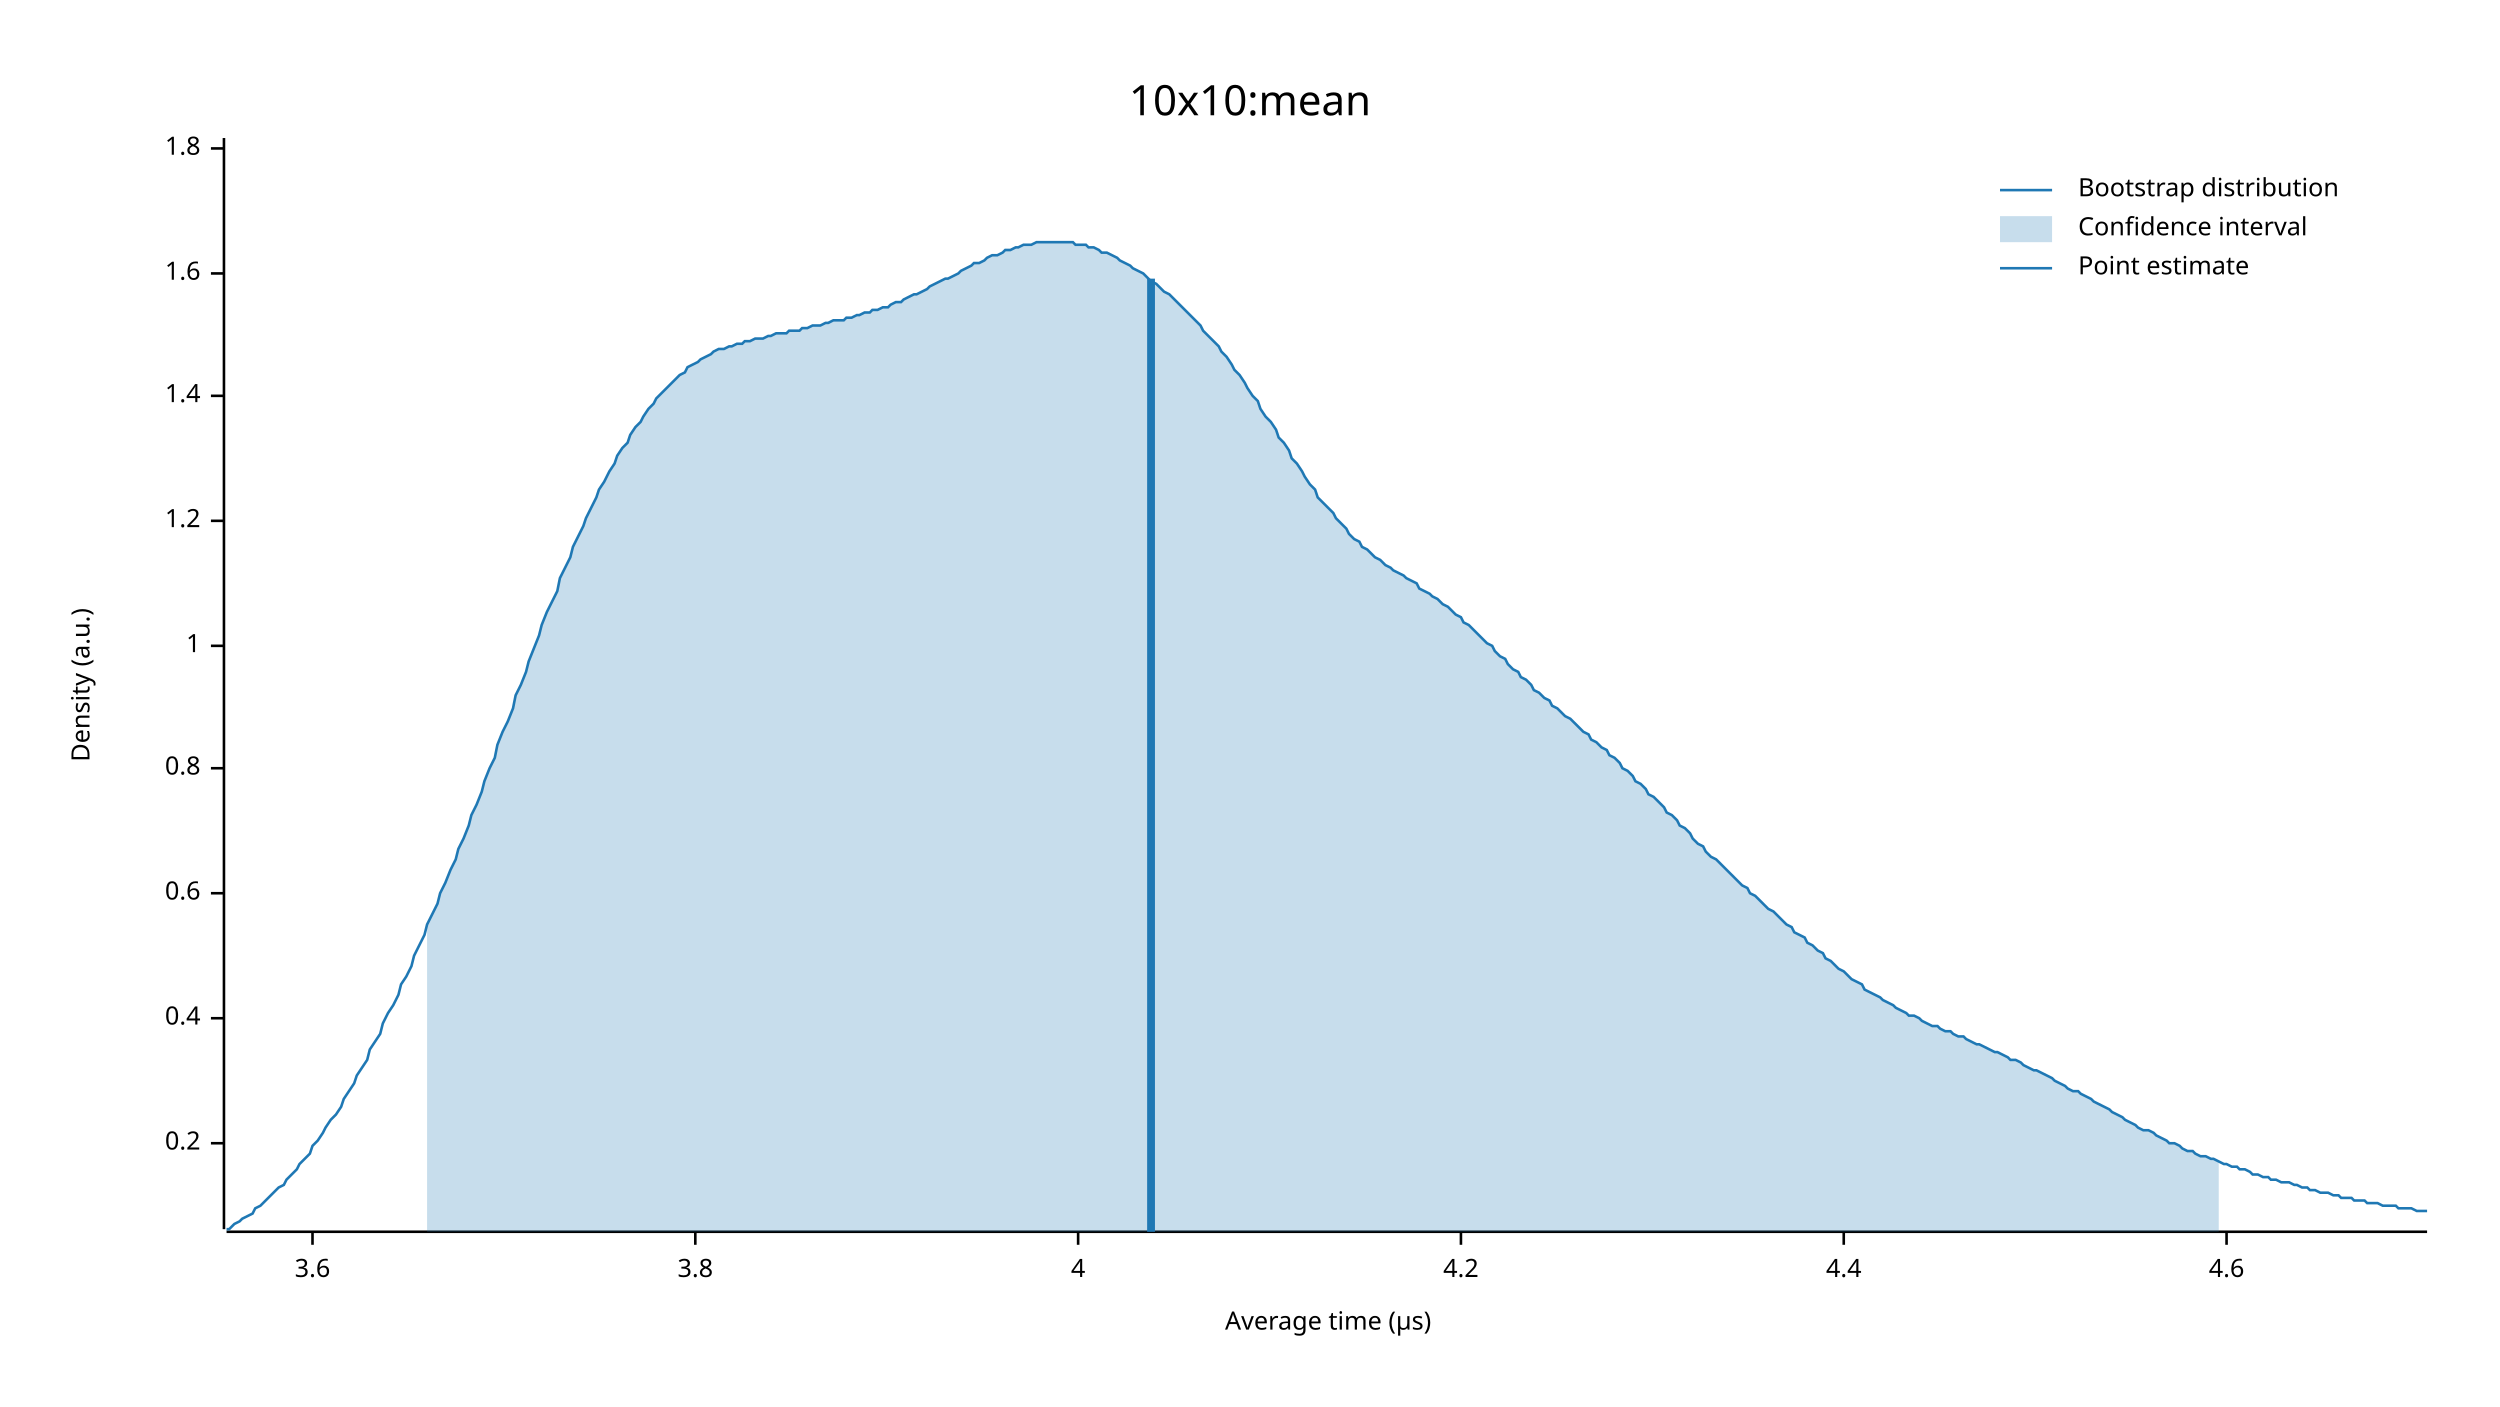
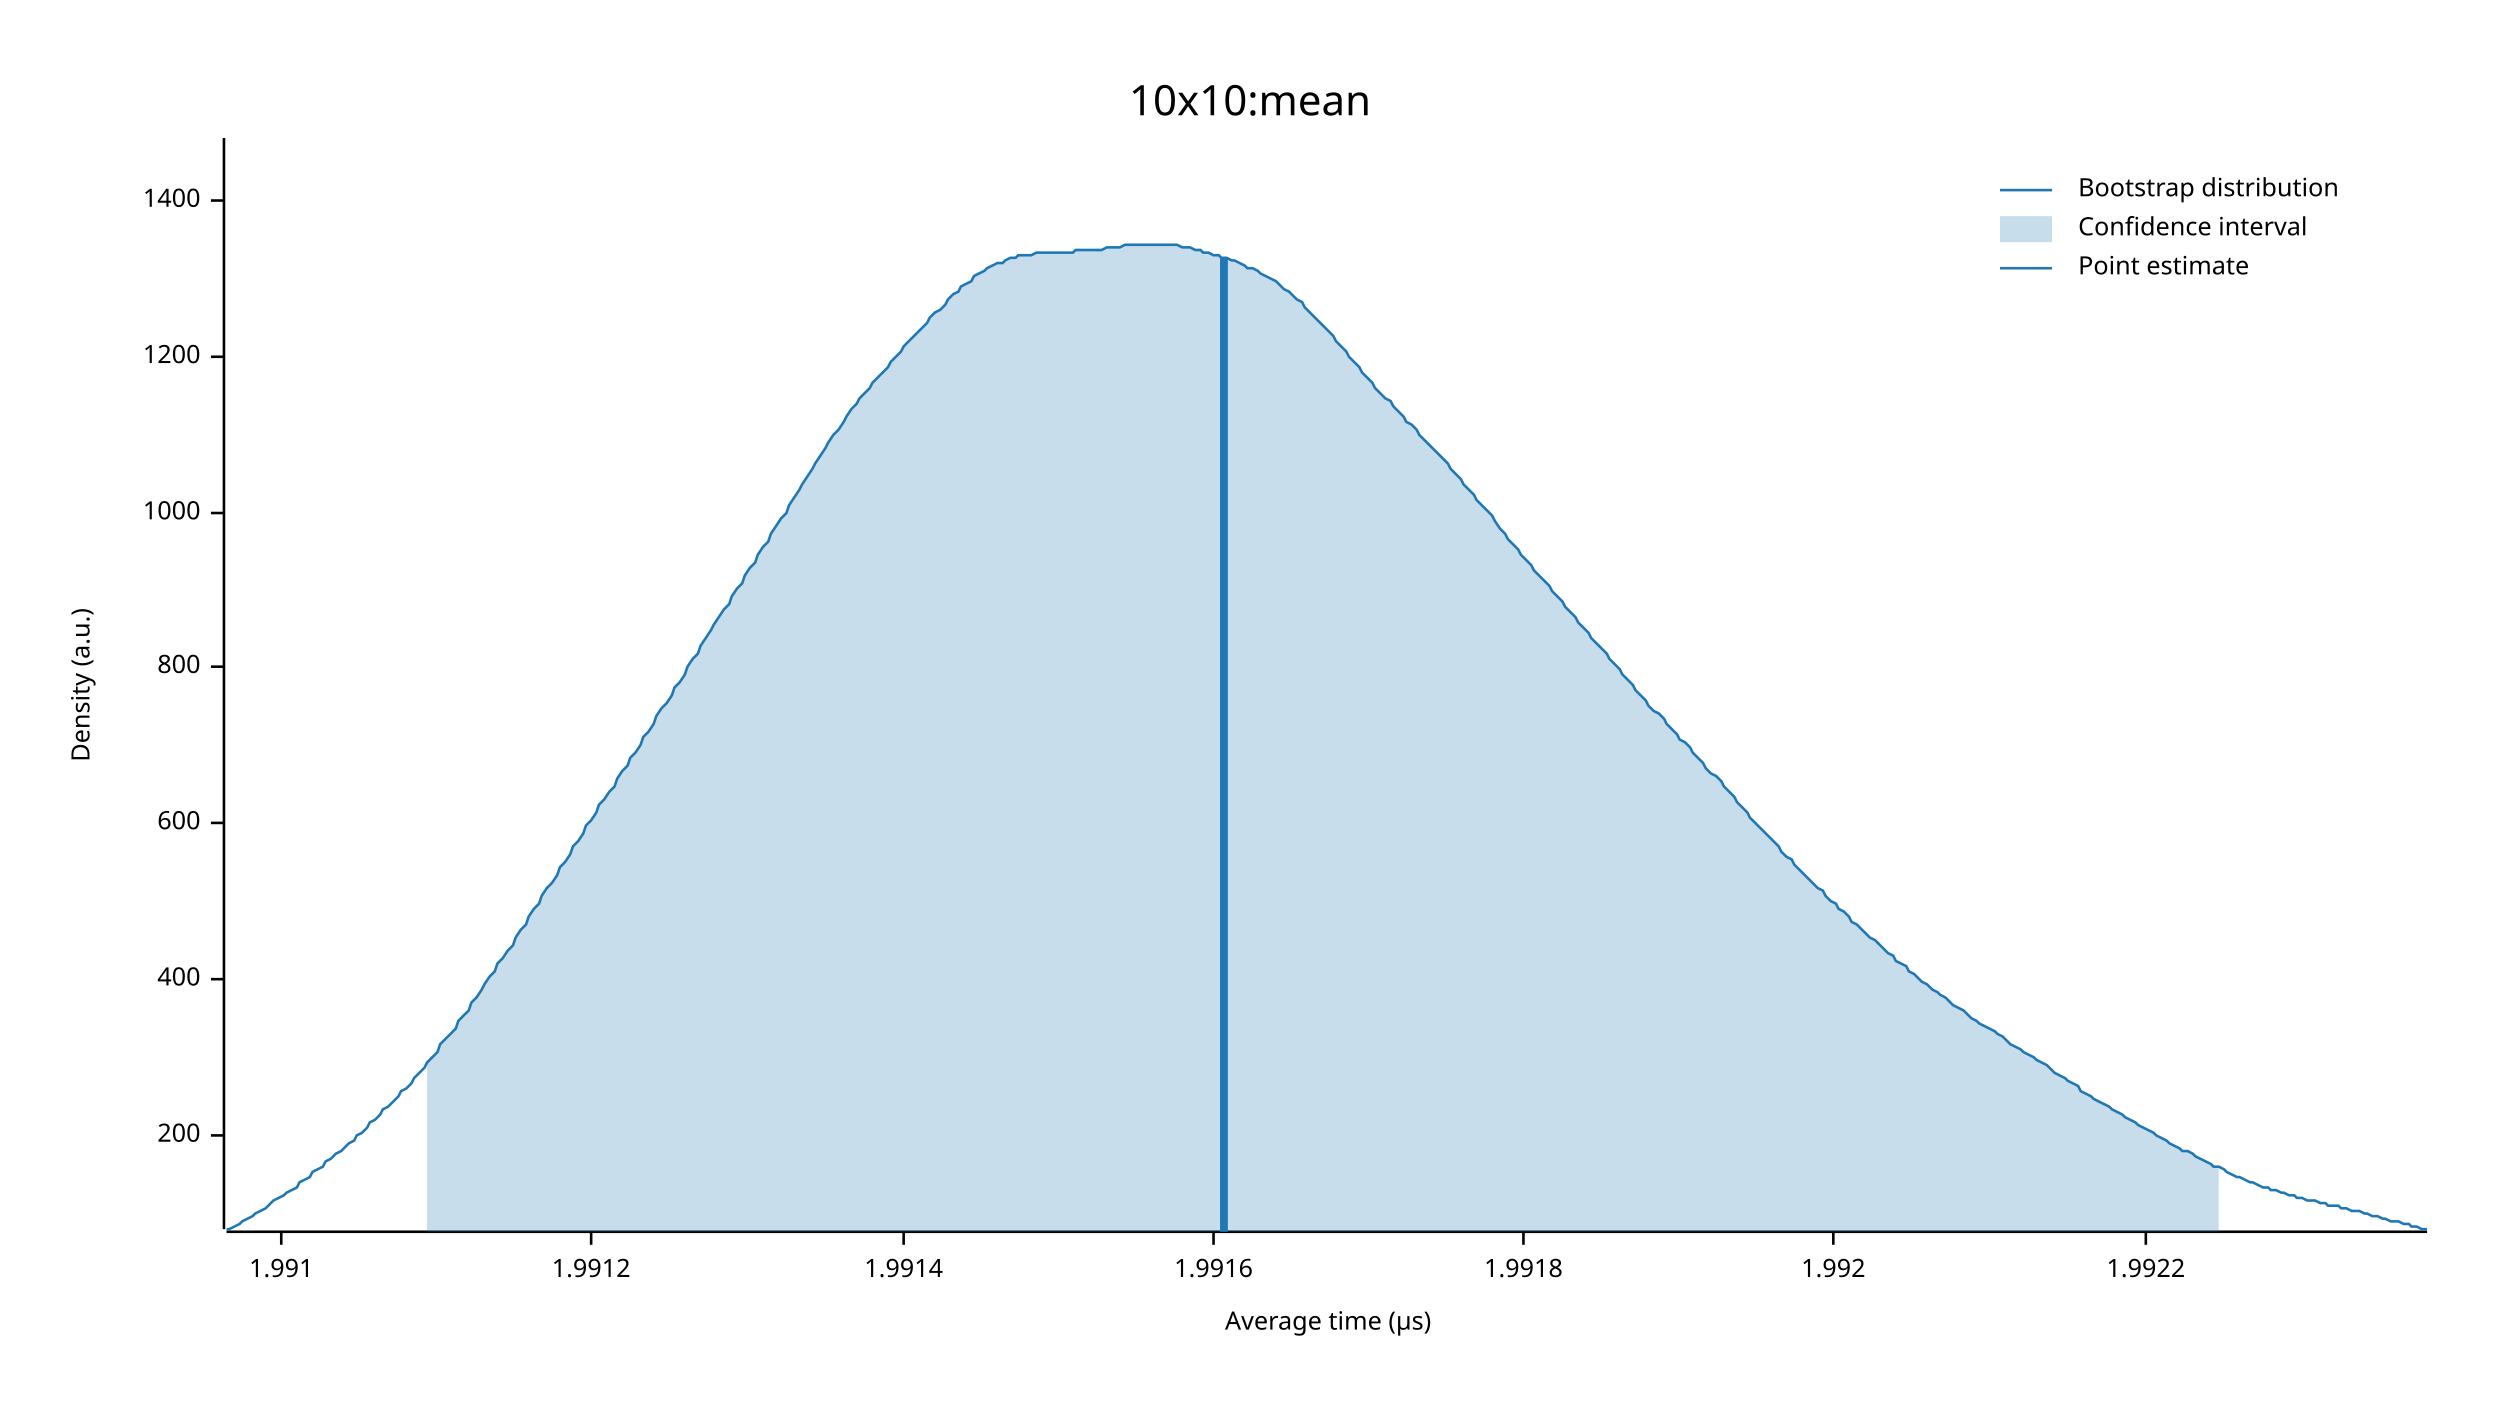
<svg xmlns="http://www.w3.org/2000/svg" width="960" height="540" viewBox="0 0 960 540">
  <text x="480" y="32" dy="0.76em" text-anchor="middle" font-family="sans-serif" font-size="16.129" opacity="1" fill="#000000">
10x10:mean
</text>
  <text x="27" y="263" dy="0.76em" text-anchor="middle" font-family="sans-serif" font-size="9.677" opacity="1" fill="#000000" transform="rotate(270, 27, 263)">
Density (a.u.)
</text>
  <text x="510" y="513" dy="-0.5ex" text-anchor="middle" font-family="sans-serif" font-size="9.677" opacity="1" fill="#000000">
Average time (µs)
</text>
  <polyline fill="none" opacity="1" stroke="#000000" stroke-width="1" points="86,53 86,472 " />
-   <text x="77" y="439" dy="0.5ex" text-anchor="end" font-family="sans-serif" font-size="9.677" opacity="1" fill="#000000">
- 0.2
+   <text x="77" y="436" dy="0.5ex" text-anchor="end" font-family="sans-serif" font-size="9.677" opacity="1" fill="#000000">
+ 200
</text>
-   <polyline fill="none" opacity="1" stroke="#000000" stroke-width="1" points="81,439 86,439 " />
-   <text x="77" y="391" dy="0.5ex" text-anchor="end" font-family="sans-serif" font-size="9.677" opacity="1" fill="#000000">
- 0.4
+   <polyline fill="none" opacity="1" stroke="#000000" stroke-width="1" points="81,436 86,436 " />
+   <text x="77" y="376" dy="0.5ex" text-anchor="end" font-family="sans-serif" font-size="9.677" opacity="1" fill="#000000">
+ 400
</text>
-   <polyline fill="none" opacity="1" stroke="#000000" stroke-width="1" points="81,391 86,391 " />
-   <text x="77" y="343" dy="0.5ex" text-anchor="end" font-family="sans-serif" font-size="9.677" opacity="1" fill="#000000">
- 0.6
+   <polyline fill="none" opacity="1" stroke="#000000" stroke-width="1" points="81,376 86,376 " />
+   <text x="77" y="316" dy="0.5ex" text-anchor="end" font-family="sans-serif" font-size="9.677" opacity="1" fill="#000000">
+ 600
</text>
-   <polyline fill="none" opacity="1" stroke="#000000" stroke-width="1" points="81,343 86,343 " />
-   <text x="77" y="295" dy="0.5ex" text-anchor="end" font-family="sans-serif" font-size="9.677" opacity="1" fill="#000000">
- 0.8
+   <polyline fill="none" opacity="1" stroke="#000000" stroke-width="1" points="81,316 86,316 " />
+   <text x="77" y="256" dy="0.5ex" text-anchor="end" font-family="sans-serif" font-size="9.677" opacity="1" fill="#000000">
+ 800
</text>
-   <polyline fill="none" opacity="1" stroke="#000000" stroke-width="1" points="81,295 86,295 " />
-   <text x="77" y="248" dy="0.5ex" text-anchor="end" font-family="sans-serif" font-size="9.677" opacity="1" fill="#000000">
- 1
+   <polyline fill="none" opacity="1" stroke="#000000" stroke-width="1" points="81,256 86,256 " />
+   <text x="77" y="197" dy="0.5ex" text-anchor="end" font-family="sans-serif" font-size="9.677" opacity="1" fill="#000000">
+ 1000
</text>
-   <polyline fill="none" opacity="1" stroke="#000000" stroke-width="1" points="81,248 86,248 " />
-   <text x="77" y="200" dy="0.5ex" text-anchor="end" font-family="sans-serif" font-size="9.677" opacity="1" fill="#000000">
- 1.2
+   <polyline fill="none" opacity="1" stroke="#000000" stroke-width="1" points="81,197 86,197 " />
+   <text x="77" y="137" dy="0.5ex" text-anchor="end" font-family="sans-serif" font-size="9.677" opacity="1" fill="#000000">
+ 1200
</text>
-   <polyline fill="none" opacity="1" stroke="#000000" stroke-width="1" points="81,200 86,200 " />
-   <text x="77" y="152" dy="0.5ex" text-anchor="end" font-family="sans-serif" font-size="9.677" opacity="1" fill="#000000">
- 1.4
+   <polyline fill="none" opacity="1" stroke="#000000" stroke-width="1" points="81,137 86,137 " />
+   <text x="77" y="77" dy="0.5ex" text-anchor="end" font-family="sans-serif" font-size="9.677" opacity="1" fill="#000000">
+ 1400
</text>
-   <polyline fill="none" opacity="1" stroke="#000000" stroke-width="1" points="81,152 86,152 " />
-   <text x="77" y="105" dy="0.5ex" text-anchor="end" font-family="sans-serif" font-size="9.677" opacity="1" fill="#000000">
- 1.6
+   <polyline fill="none" opacity="1" stroke="#000000" stroke-width="1" points="81,77 86,77 " />
+   <polyline fill="none" opacity="1" stroke="#000000" stroke-width="1" points="87,473 932,473 " />
+   <text x="108" y="483" dy="0.76em" text-anchor="middle" font-family="sans-serif" font-size="9.677" opacity="1" fill="#000000">
+ 1.991
</text>
-   <polyline fill="none" opacity="1" stroke="#000000" stroke-width="1" points="81,105 86,105 " />
-   <text x="77" y="57" dy="0.5ex" text-anchor="end" font-family="sans-serif" font-size="9.677" opacity="1" fill="#000000">
- 1.8
+   <polyline fill="none" opacity="1" stroke="#000000" stroke-width="1" points="108,473 108,478 " />
+   <text x="227" y="483" dy="0.76em" text-anchor="middle" font-family="sans-serif" font-size="9.677" opacity="1" fill="#000000">
+ 1.9912
</text>
-   <polyline fill="none" opacity="1" stroke="#000000" stroke-width="1" points="81,57 86,57 " />
-   <polyline fill="none" opacity="1" stroke="#000000" stroke-width="1" points="87,473 932,473 " />
-   <text x="120" y="483" dy="0.76em" text-anchor="middle" font-family="sans-serif" font-size="9.677" opacity="1" fill="#000000">
- 3.6
+   <polyline fill="none" opacity="1" stroke="#000000" stroke-width="1" points="227,473 227,478 " />
+   <text x="347" y="483" dy="0.76em" text-anchor="middle" font-family="sans-serif" font-size="9.677" opacity="1" fill="#000000">
+ 1.9914
</text>
-   <polyline fill="none" opacity="1" stroke="#000000" stroke-width="1" points="120,473 120,478 " />
-   <text x="267" y="483" dy="0.76em" text-anchor="middle" font-family="sans-serif" font-size="9.677" opacity="1" fill="#000000">
- 3.8
+   <polyline fill="none" opacity="1" stroke="#000000" stroke-width="1" points="347,473 347,478 " />
+   <text x="466" y="483" dy="0.76em" text-anchor="middle" font-family="sans-serif" font-size="9.677" opacity="1" fill="#000000">
+ 1.9916
</text>
-   <polyline fill="none" opacity="1" stroke="#000000" stroke-width="1" points="267,473 267,478 " />
-   <text x="414" y="483" dy="0.76em" text-anchor="middle" font-family="sans-serif" font-size="9.677" opacity="1" fill="#000000">
- 4
+   <polyline fill="none" opacity="1" stroke="#000000" stroke-width="1" points="466,473 466,478 " />
+   <text x="585" y="483" dy="0.76em" text-anchor="middle" font-family="sans-serif" font-size="9.677" opacity="1" fill="#000000">
+ 1.9918
</text>
-   <polyline fill="none" opacity="1" stroke="#000000" stroke-width="1" points="414,473 414,478 " />
-   <text x="561" y="483" dy="0.76em" text-anchor="middle" font-family="sans-serif" font-size="9.677" opacity="1" fill="#000000">
- 4.2
+   <polyline fill="none" opacity="1" stroke="#000000" stroke-width="1" points="585,473 585,478 " />
+   <text x="704" y="483" dy="0.76em" text-anchor="middle" font-family="sans-serif" font-size="9.677" opacity="1" fill="#000000">
+ 1.992
</text>
-   <polyline fill="none" opacity="1" stroke="#000000" stroke-width="1" points="561,473 561,478 " />
-   <text x="708" y="483" dy="0.76em" text-anchor="middle" font-family="sans-serif" font-size="9.677" opacity="1" fill="#000000">
- 4.4
+   <polyline fill="none" opacity="1" stroke="#000000" stroke-width="1" points="704,473 704,478 " />
+   <text x="824" y="483" dy="0.76em" text-anchor="middle" font-family="sans-serif" font-size="9.677" opacity="1" fill="#000000">
+ 1.9922
</text>
-   <polyline fill="none" opacity="1" stroke="#000000" stroke-width="1" points="708,473 708,478 " />
-   <text x="855" y="483" dy="0.76em" text-anchor="middle" font-family="sans-serif" font-size="9.677" opacity="1" fill="#000000">
- 4.6
- </text>
-   <polyline fill="none" opacity="1" stroke="#000000" stroke-width="1" points="855,473 855,478 " />
-   <polyline fill="none" opacity="1" stroke="#1F78B4" stroke-width="1" points="87,472 88,472 90,470 92,469 93,468 95,467 97,466 98,464 100,463 102,461 103,460 105,458 107,456 109,455 110,453 112,451 114,449 115,447 117,445 119,443 120,440 122,438 124,435 125,433 127,430 129,428 131,425 132,422 134,419 136,416 137,413 139,410 141,407 142,403 144,400 146,397 147,393 149,389 151,386 153,382 154,378 156,375 158,371 159,367 161,363 163,359 164,355 166,351 168,347 169,343 171,339 173,334 175,330 176,326 178,322 180,317 181,313 183,309 185,304 186,300 188,295 190,291 191,286 193,281 195,277 197,272 198,267 200,263 202,258 203,254 205,249 207,244 208,240 210,235 212,231 214,227 215,222 217,218 219,214 220,210 222,206 224,202 225,199 227,195 229,191 230,188 232,185 234,181 236,178 237,175 239,172 241,170 242,167 244,164 246,162 247,160 249,157 251,155 252,153 254,151 256,149 258,147 259,146 261,144 263,143 264,141 266,140 268,139 269,138 271,137 273,136 274,135 276,134 278,134 280,133 281,133 283,132 285,132 286,131 288,131 290,130 291,130 293,130 295,129 296,129 298,128 300,128 302,128 303,127 305,127 307,127 308,126 310,126 312,125 313,125 315,125 317,124 318,124 320,123 322,123 324,123 325,122 327,122 329,121 330,121 332,120 334,120 335,119 337,119 339,118 341,118 342,117 344,116 346,116 347,115 349,114 351,113 352,113 354,112 356,111 357,110 359,109 361,108 363,107 364,107 366,106 368,105 369,104 371,103 373,102 374,101 376,101 378,100 379,99 381,98 383,98 385,97 386,96 388,96 390,95 391,95 393,94 395,94 396,94 398,93 400,93 401,93 403,93 405,93 407,93 408,93 410,93 412,93 413,94 415,94 417,94 418,95 420,95 422,96 423,97 425,97 427,98 429,99 430,100 432,101 434,102 435,103 437,104 439,105 440,106 442,108 444,109 445,110 447,112 449,113 451,115 452,116 454,118 456,120 457,121 459,123 461,125 462,127 464,129 466,131 468,133 469,135 471,137 473,140 474,142 476,144 478,147 479,149 481,152 483,154 484,157 486,160 488,162 490,165 491,168 493,170 495,173 496,176 498,178 500,181 501,183 503,186 505,188 506,191 508,193 510,195 512,197 513,199 515,201 517,203 518,205 520,207 522,208 523,210 525,211 527,213 528,214 530,215 532,217 534,218 535,219 537,220 539,221 540,222 542,223 544,224 545,226 547,227 549,228 550,229 552,230 554,232 556,233 557,234 559,236 561,237 562,239 564,240 566,242 567,243 569,245 571,247 573,248 574,250 576,252 578,253 579,255 581,257 583,258 584,260 586,261 588,263 589,265 591,266 593,268 595,269 596,271 598,272 600,274 601,275 603,276 605,278 606,279 608,281 610,282 611,284 613,285 615,287 617,288 618,290 620,291 622,293 623,295 625,296 627,298 628,300 630,301 632,303 633,305 635,306 637,308 639,310 640,312 642,313 644,315 645,317 647,318 649,320 650,322 652,324 654,325 655,327 657,329 659,330 661,332 662,333 664,335 666,337 667,338 669,340 671,341 672,343 674,344 676,346 677,347 679,349 681,350 683,352 684,353 686,355 688,356 689,358 691,359 693,360 694,362 696,363 698,365 700,366 701,368 703,369 705,371 706,372 708,373 710,375 711,376 713,377 715,378 716,380 718,381 720,382 722,383 723,384 725,385 727,386 728,387 730,388 732,389 733,390 735,390 737,391 738,392 740,393 742,394 744,394 745,395 747,396 749,396 750,397 752,398 754,398 755,399 757,400 759,401 760,401 762,402 764,403 766,404 767,404 769,405 771,406 772,407 774,407 776,408 777,409 779,410 781,411 782,411 784,412 786,413 788,414 789,415 791,416 793,417 794,418 796,419 798,419 799,420 801,421 803,422 804,423 806,424 808,425 810,426 811,427 813,428 815,429 816,430 818,431 820,432 821,433 823,434 825,434 827,435 828,436 830,437 832,438 833,439 835,439 837,440 838,441 840,442 842,442 843,443 845,444 847,444 849,445 850,445 852,446 854,447 855,447 857,448 859,448 860,449 862,449 864,450 865,451 867,451 869,452 871,452 872,453 874,453 876,454 877,454 879,454 881,455 882,455 884,456 886,456 887,457 889,457 891,458 893,458 894,458 896,459 898,459 899,460 901,460 903,460 904,461 906,461 908,461 909,462 911,462 913,462 915,463 916,463 918,463 920,463 921,464 923,464 925,464 926,464 928,465 930,465 932,465 " />
-   <polygon opacity="0.25" fill="#1F78B4" points="164,355 166,351 168,347 169,343 171,339 173,334 175,330 176,326 178,322 180,317 181,313 183,309 185,304 186,300 188,295 190,291 191,286 193,281 195,277 197,272 198,267 200,263 202,258 203,254 205,249 207,244 208,240 210,235 212,231 214,227 215,222 217,218 219,214 220,210 222,206 224,202 225,199 227,195 229,191 230,188 232,185 234,181 236,178 237,175 239,172 241,170 242,167 244,164 246,162 247,160 249,157 251,155 252,153 254,151 256,149 258,147 259,146 261,144 263,143 264,141 266,140 268,139 269,138 271,137 273,136 274,135 276,134 278,134 280,133 281,133 283,132 285,132 286,131 288,131 290,130 291,130 293,130 295,129 296,129 298,128 300,128 302,128 303,127 305,127 307,127 308,126 310,126 312,125 313,125 315,125 317,124 318,124 320,123 322,123 324,123 325,122 327,122 329,121 330,121 332,120 334,120 335,119 337,119 339,118 341,118 342,117 344,116 346,116 347,115 349,114 351,113 352,113 354,112 356,111 357,110 359,109 361,108 363,107 364,107 366,106 368,105 369,104 371,103 373,102 374,101 376,101 378,100 379,99 381,98 383,98 385,97 386,96 388,96 390,95 391,95 393,94 395,94 396,94 398,93 400,93 401,93 403,93 405,93 407,93 408,93 410,93 412,93 413,94 415,94 417,94 418,95 420,95 422,96 423,97 425,97 427,98 429,99 430,100 432,101 434,102 435,103 437,104 439,105 440,106 442,108 444,109 445,110 447,112 449,113 451,115 452,116 454,118 456,120 457,121 459,123 461,125 462,127 464,129 466,131 468,133 469,135 471,137 473,140 474,142 476,144 478,147 479,149 481,152 483,154 484,157 486,160 488,162 490,165 491,168 493,170 495,173 496,176 498,178 500,181 501,183 503,186 505,188 506,191 508,193 510,195 512,197 513,199 515,201 517,203 518,205 520,207 522,208 523,210 525,211 527,213 528,214 530,215 532,217 534,218 535,219 537,220 539,221 540,222 542,223 544,224 545,226 547,227 549,228 550,229 552,230 554,232 556,233 557,234 559,236 561,237 562,239 564,240 566,242 567,243 569,245 571,247 573,248 574,250 576,252 578,253 579,255 581,257 583,258 584,260 586,261 588,263 589,265 591,266 593,268 595,269 596,271 598,272 600,274 601,275 603,276 605,278 606,279 608,281 610,282 611,284 613,285 615,287 617,288 618,290 620,291 622,293 623,295 625,296 627,298 628,300 630,301 632,303 633,305 635,306 637,308 639,310 640,312 642,313 644,315 645,317 647,318 649,320 650,322 652,324 654,325 655,327 657,329 659,330 661,332 662,333 664,335 666,337 667,338 669,340 671,341 672,343 674,344 676,346 677,347 679,349 681,350 683,352 684,353 686,355 688,356 689,358 691,359 693,360 694,362 696,363 698,365 700,366 701,368 703,369 705,371 706,372 708,373 710,375 711,376 713,377 715,378 716,380 718,381 720,382 722,383 723,384 725,385 727,386 728,387 730,388 732,389 733,390 735,390 737,391 738,392 740,393 742,394 744,394 745,395 747,396 749,396 750,397 752,398 754,398 755,399 757,400 759,401 760,401 762,402 764,403 766,404 767,404 769,405 771,406 772,407 774,407 776,408 777,409 779,410 781,411 782,411 784,412 786,413 788,414 789,415 791,416 793,417 794,418 796,419 798,419 799,420 801,421 803,422 804,423 806,424 808,425 810,426 811,427 813,428 815,429 816,430 818,431 820,432 821,433 823,434 825,434 827,435 828,436 830,437 832,438 833,439 835,439 837,440 838,441 840,442 842,442 843,443 845,444 847,444 849,445 850,445 852,446 852,473 164,473 " />
-   <polyline fill="none" opacity="1" stroke="#1F78B4" stroke-width="3" points="442,473 442,107 " />
+   <polyline fill="none" opacity="1" stroke="#000000" stroke-width="1" points="824,473 824,478 " />
+   <polyline fill="none" opacity="1" stroke="#1F78B4" stroke-width="1" points="87,472 88,472 90,471 92,470 93,469 95,468 97,467 98,466 100,465 102,464 103,463 105,461 107,460 109,459 110,458 112,457 114,456 115,454 117,453 119,452 120,450 122,449 124,448 125,446 127,445 129,443 131,442 132,441 134,439 136,438 137,436 139,435 141,433 142,431 144,430 146,428 147,426 149,425 151,423 153,421 154,419 156,418 158,416 159,414 161,412 163,410 164,408 166,406 168,404 169,401 171,399 173,397 175,395 176,392 178,390 180,388 181,385 183,383 185,380 186,378 188,375 190,373 191,370 193,368 195,365 197,363 198,360 200,357 202,355 203,352 205,349 207,347 208,344 210,341 212,339 214,336 215,333 217,331 219,328 220,325 222,323 224,320 225,317 227,315 229,312 230,309 232,307 234,304 236,302 237,299 239,296 241,294 242,291 244,289 246,286 247,283 249,281 251,278 252,275 254,272 256,270 258,267 259,264 261,262 263,259 264,256 266,253 268,251 269,248 271,245 273,242 274,240 276,237 278,234 280,232 281,229 283,226 285,224 286,221 288,218 290,216 291,213 293,210 295,208 296,205 298,202 300,199 302,197 303,194 305,191 307,188 308,186 310,183 312,180 313,178 315,175 317,172 318,170 320,167 322,165 324,162 325,160 327,157 329,155 330,153 332,151 334,149 335,147 337,145 339,143 341,141 342,139 344,137 346,135 347,133 349,131 351,129 352,128 354,126 356,124 357,122 359,120 361,119 363,117 364,115 366,113 368,112 369,110 371,109 373,108 374,106 376,105 378,104 379,103 381,102 383,101 385,101 386,100 388,99 390,99 391,98 393,98 395,98 396,98 398,97 400,97 401,97 403,97 405,97 407,97 408,97 410,97 412,97 413,96 415,96 417,96 418,96 420,96 422,96 423,96 425,95 427,95 429,95 430,95 432,94 434,94 435,94 437,94 439,94 440,94 442,94 444,94 445,94 447,94 449,94 451,94 452,94 454,95 456,95 457,95 459,96 461,96 462,97 464,97 466,98 468,98 469,99 471,99 473,100 474,100 476,101 478,102 479,103 481,103 483,104 484,105 486,106 488,107 490,108 491,109 493,111 495,112 496,113 498,115 500,116 501,118 503,120 505,122 506,123 508,125 510,127 512,129 513,131 515,133 517,135 518,137 520,139 522,141 523,143 525,145 527,147 528,149 530,151 532,153 534,154 535,156 537,158 539,160 540,162 542,163 544,165 545,167 547,169 549,171 550,172 552,174 554,176 556,178 557,180 559,182 561,184 562,186 564,188 566,190 567,192 569,194 571,196 573,198 574,200 576,203 578,205 579,207 581,209 583,211 584,213 586,215 588,217 589,219 591,221 593,223 595,225 596,227 598,229 600,231 601,233 603,235 605,237 606,239 608,241 610,243 611,245 613,247 615,249 617,251 618,253 620,255 622,257 623,259 625,261 627,263 628,265 630,267 632,269 633,271 635,273 637,274 639,276 640,278 642,280 644,282 645,284 647,285 649,287 650,289 652,291 654,293 655,295 657,297 659,298 661,300 662,302 664,304 666,306 667,308 669,310 671,312 672,314 674,316 676,318 677,319 679,321 681,323 683,325 684,327 686,329 688,330 689,332 691,334 693,336 694,337 696,339 698,341 700,342 701,344 703,346 705,347 706,349 708,350 710,352 711,354 713,355 715,357 716,358 718,360 720,361 722,363 723,364 725,366 727,367 728,369 730,370 732,371 733,373 735,374 737,376 738,377 740,378 742,380 744,381 745,382 747,383 749,385 750,386 752,387 754,388 755,389 757,391 759,392 760,393 762,394 764,395 766,396 767,397 769,398 771,400 772,401 774,402 776,403 777,404 779,405 781,406 782,407 784,408 786,409 788,411 789,412 791,413 793,414 794,415 796,416 798,417 799,419 801,420 803,421 804,422 806,423 808,424 810,425 811,426 813,427 815,428 816,429 818,430 820,431 821,432 823,433 825,434 827,435 828,436 830,437 832,438 833,439 835,440 837,441 838,442 840,442 842,443 843,444 845,445 847,446 849,447 850,448 852,448 854,449 855,450 857,451 859,452 860,452 862,453 864,454 865,454 867,455 869,456 871,456 872,457 874,457 876,458 877,458 879,459 881,459 882,460 884,460 886,461 887,461 889,461 891,462 893,462 894,463 896,463 898,463 899,464 901,464 903,465 904,465 906,465 908,466 909,466 911,467 913,467 915,468 916,468 918,469 920,469 921,469 923,470 925,470 926,471 928,471 930,472 932,472 " />
+   <polygon opacity="0.25" fill="#1F78B4" points="164,408 166,406 168,404 169,401 171,399 173,397 175,395 176,392 178,390 180,388 181,385 183,383 185,380 186,378 188,375 190,373 191,370 193,368 195,365 197,363 198,360 200,357 202,355 203,352 205,349 207,347 208,344 210,341 212,339 214,336 215,333 217,331 219,328 220,325 222,323 224,320 225,317 227,315 229,312 230,309 232,307 234,304 236,302 237,299 239,296 241,294 242,291 244,289 246,286 247,283 249,281 251,278 252,275 254,272 256,270 258,267 259,264 261,262 263,259 264,256 266,253 268,251 269,248 271,245 273,242 274,240 276,237 278,234 280,232 281,229 283,226 285,224 286,221 288,218 290,216 291,213 293,210 295,208 296,205 298,202 300,199 302,197 303,194 305,191 307,188 308,186 310,183 312,180 313,178 315,175 317,172 318,170 320,167 322,165 324,162 325,160 327,157 329,155 330,153 332,151 334,149 335,147 337,145 339,143 341,141 342,139 344,137 346,135 347,133 349,131 351,129 352,128 354,126 356,124 357,122 359,120 361,119 363,117 364,115 366,113 368,112 369,110 371,109 373,108 374,106 376,105 378,104 379,103 381,102 383,101 385,101 386,100 388,99 390,99 391,98 393,98 395,98 396,98 398,97 400,97 401,97 403,97 405,97 407,97 408,97 410,97 412,97 413,96 415,96 417,96 418,96 420,96 422,96 423,96 425,95 427,95 429,95 430,95 432,94 434,94 435,94 437,94 439,94 440,94 442,94 444,94 445,94 447,94 449,94 451,94 452,94 454,95 456,95 457,95 459,96 461,96 462,97 464,97 466,98 468,98 469,99 471,99 473,100 474,100 476,101 478,102 479,103 481,103 483,104 484,105 486,106 488,107 490,108 491,109 493,111 495,112 496,113 498,115 500,116 501,118 503,120 505,122 506,123 508,125 510,127 512,129 513,131 515,133 517,135 518,137 520,139 522,141 523,143 525,145 527,147 528,149 530,151 532,153 534,154 535,156 537,158 539,160 540,162 542,163 544,165 545,167 547,169 549,171 550,172 552,174 554,176 556,178 557,180 559,182 561,184 562,186 564,188 566,190 567,192 569,194 571,196 573,198 574,200 576,203 578,205 579,207 581,209 583,211 584,213 586,215 588,217 589,219 591,221 593,223 595,225 596,227 598,229 600,231 601,233 603,235 605,237 606,239 608,241 610,243 611,245 613,247 615,249 617,251 618,253 620,255 622,257 623,259 625,261 627,263 628,265 630,267 632,269 633,271 635,273 637,274 639,276 640,278 642,280 644,282 645,284 647,285 649,287 650,289 652,291 654,293 655,295 657,297 659,298 661,300 662,302 664,304 666,306 667,308 669,310 671,312 672,314 674,316 676,318 677,319 679,321 681,323 683,325 684,327 686,329 688,330 689,332 691,334 693,336 694,337 696,339 698,341 700,342 701,344 703,346 705,347 706,349 708,350 710,352 711,354 713,355 715,357 716,358 718,360 720,361 722,363 723,364 725,366 727,367 728,369 730,370 732,371 733,373 735,374 737,376 738,377 740,378 742,380 744,381 745,382 747,383 749,385 750,386 752,387 754,388 755,389 757,391 759,392 760,393 762,394 764,395 766,396 767,397 769,398 771,400 772,401 774,402 776,403 777,404 779,405 781,406 782,407 784,408 786,409 788,411 789,412 791,413 793,414 794,415 796,416 798,417 799,419 801,420 803,421 804,422 806,423 808,424 810,425 811,426 813,427 815,428 816,429 818,430 820,431 821,432 823,433 825,434 827,435 828,436 830,437 832,438 833,439 835,440 837,441 838,442 840,442 842,443 843,444 845,445 847,446 849,447 850,448 852,448 852,473 164,473 " />
+   <polyline fill="none" opacity="1" stroke="#1F78B4" stroke-width="3" points="470,473 470,99 " />
  <text x="798" y="68" dy="0.76em" text-anchor="start" font-family="sans-serif" font-size="9.677" opacity="1" fill="#000000">
Bootstrap distribution
</text>
  <text x="798" y="83" dy="0.76em" text-anchor="start" font-family="sans-serif" font-size="9.677" opacity="1" fill="#000000">
Confidence interval
</text>
  <text x="798" y="98" dy="0.76em" text-anchor="start" font-family="sans-serif" font-size="9.677" opacity="1" fill="#000000">
Point estimate
</text>
  <polyline fill="none" opacity="1" stroke="#1F78B4" stroke-width="1" points="768,73 788,73 " />
  <rect x="768" y="83" width="20" height="10" opacity="0.25" fill="#1F78B4" stroke="none" />
  <polyline fill="none" opacity="1" stroke="#1F78B4" stroke-width="1" points="768,103 788,103 " />
</svg>
